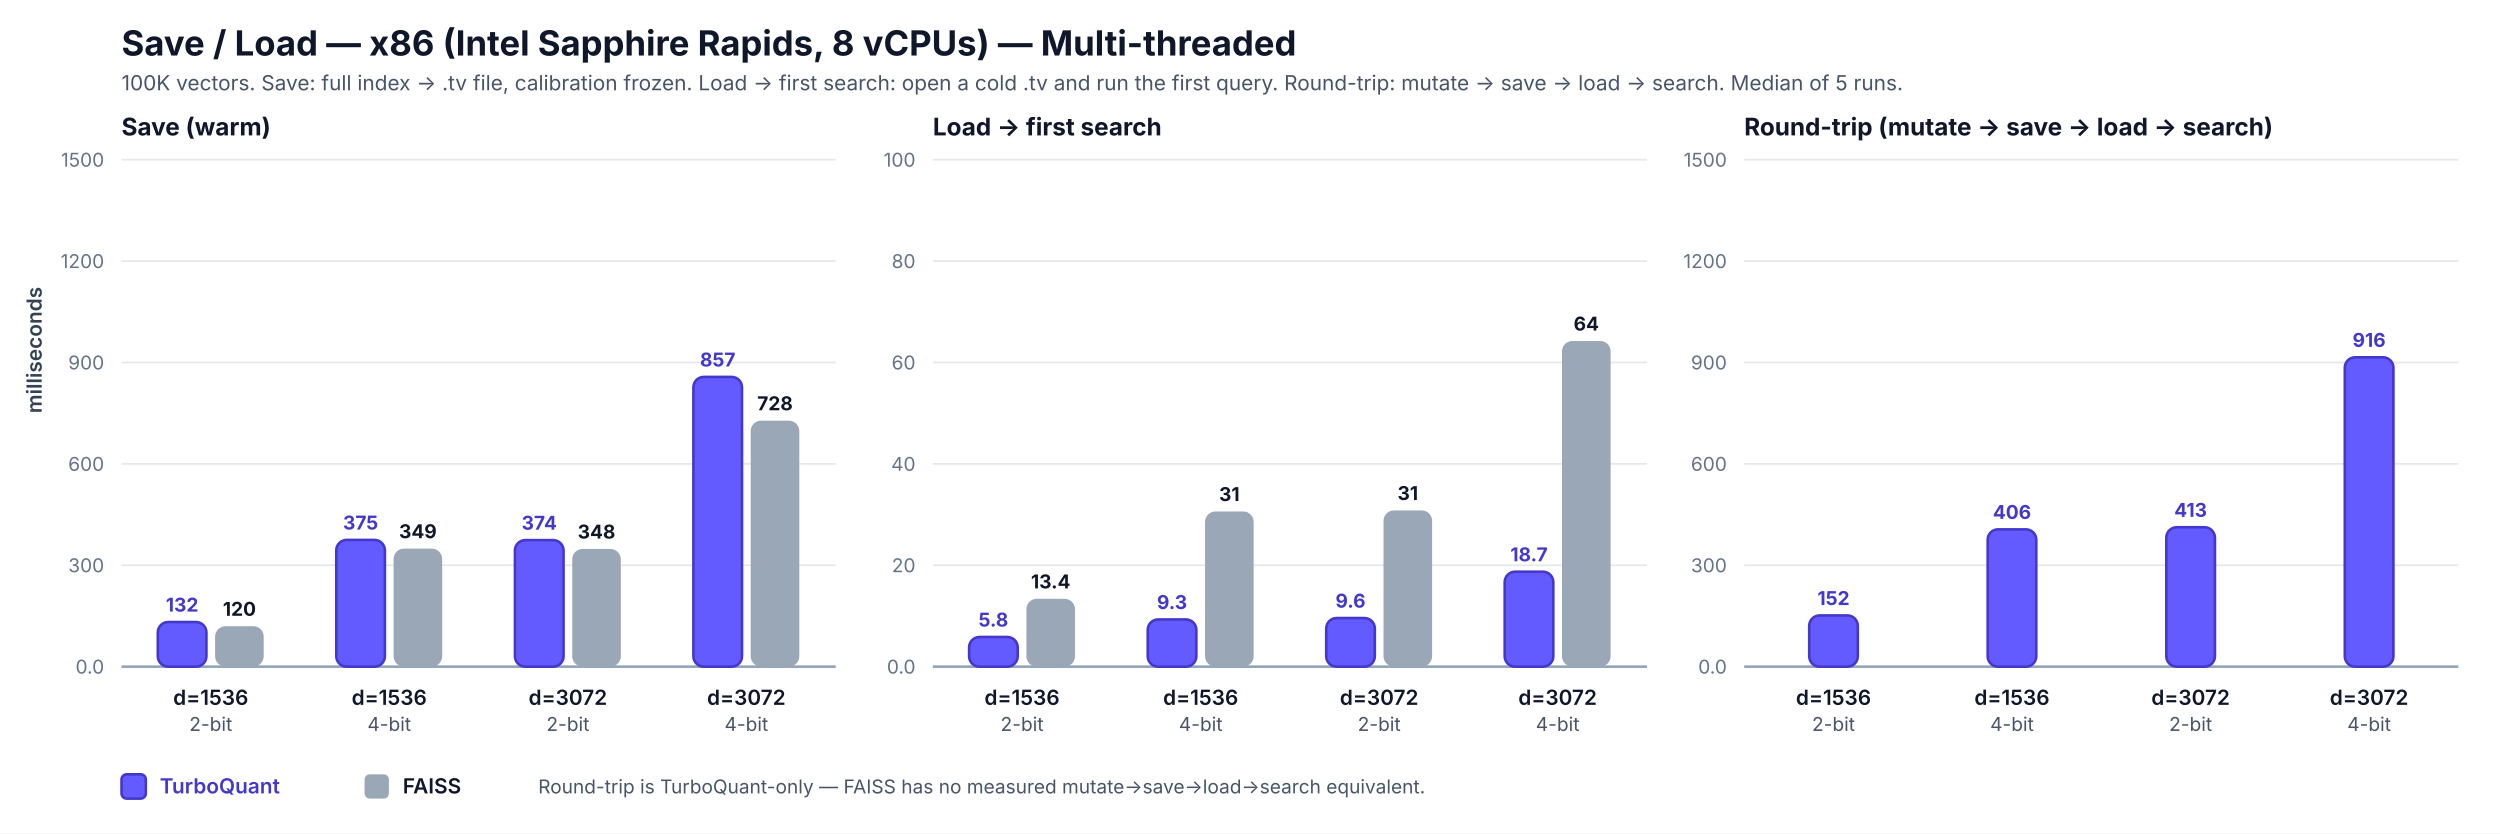
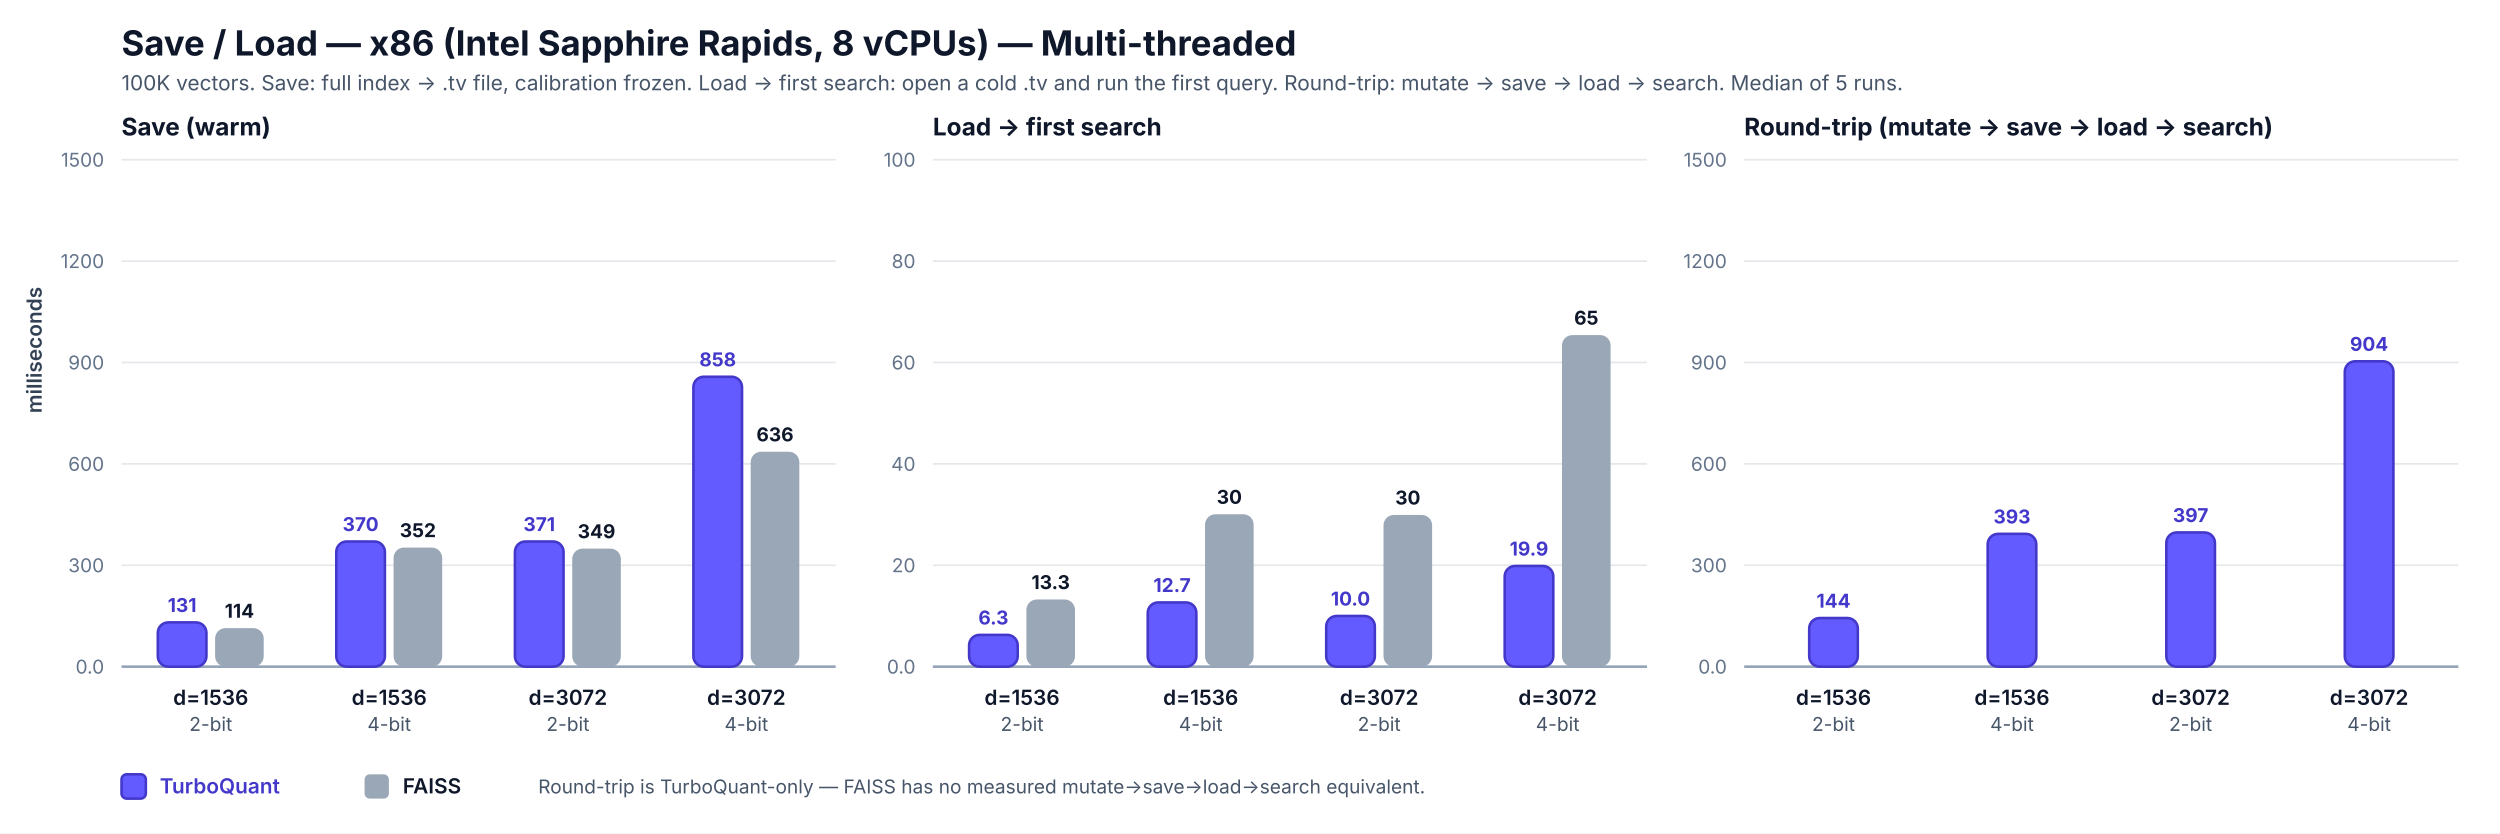
<svg xmlns="http://www.w3.org/2000/svg" width="1440" height="480" viewBox="0 0 1440 480" role="img" aria-label="Persist — x86 (Intel Sapphire Rapids, 8 vCPUs) — Multi-threaded">
  <style>
  .title { font: 700 20px -apple-system, BlinkMacSystemFont, "Segoe UI", sans-serif; fill: #0f172a; }
  .subtitle { font: 400 12px -apple-system, BlinkMacSystemFont, "Segoe UI", sans-serif; fill: #475569; }
  .panel { font: 700 14px -apple-system, BlinkMacSystemFont, "Segoe UI", sans-serif; fill: #0f172a; }
  .label { font: 600 12px -apple-system, BlinkMacSystemFont, "Segoe UI", sans-serif; fill: #0f172a; }
  .secondary { font: 400 11px -apple-system, BlinkMacSystemFont, "Segoe UI", sans-serif; fill: #475569; }
  .tick { font: 400 11px -apple-system, BlinkMacSystemFont, "Segoe UI", sans-serif; fill: #64748b; }
  .value { font: 700 11px -apple-system, BlinkMacSystemFont, "Segoe UI", sans-serif; fill: #0f172a; }
  .value-accent { font: 700 11px -apple-system, BlinkMacSystemFont, "Segoe UI", sans-serif; fill: #4338ca; }
  .axis { font: 600 12px -apple-system, BlinkMacSystemFont, "Segoe UI", sans-serif; fill: #334155; }
  .legend { font: 600 12px -apple-system, BlinkMacSystemFont, "Segoe UI", sans-serif; fill: #0f172a; }
</style>
  <rect width="100%" height="100%" fill="#ffffff" />
  <text x="70" y="32" class="title">Save / Load — x86 (Intel Sapphire Rapids, 8 vCPUs) — Multi-threaded</text>
  <text x="70" y="52" class="subtitle">100K vectors. Save: full index → .tv file, calibration frozen. Load → first search: open a cold .tv and run the first query. Round-trip: mutate → save → load → search. Median of 5 runs.</text>
  <line x1="70.0" y1="384.0" x2="481.333" y2="384.0" stroke="#e5e7eb" stroke-width="1" />
  <text x="60.0" y="388.0" text-anchor="end" class="tick">0.0</text>
  <line x1="70.0" y1="325.6" x2="481.333" y2="325.6" stroke="#e5e7eb" stroke-width="1" />
  <text x="60.0" y="329.6" text-anchor="end" class="tick">300</text>
  <line x1="70.0" y1="267.2" x2="481.333" y2="267.2" stroke="#e5e7eb" stroke-width="1" />
  <text x="60.0" y="271.2" text-anchor="end" class="tick">600</text>
  <line x1="70.0" y1="208.8" x2="481.333" y2="208.8" stroke="#e5e7eb" stroke-width="1" />
  <text x="60.0" y="212.8" text-anchor="end" class="tick">900</text>
  <line x1="70.0" y1="150.4" x2="481.333" y2="150.4" stroke="#e5e7eb" stroke-width="1" />
  <text x="60.0" y="154.4" text-anchor="end" class="tick">1200</text>
  <line x1="70.0" y1="92.0" x2="481.333" y2="92.0" stroke="#e5e7eb" stroke-width="1" />
  <text x="60.0" y="96.0" text-anchor="end" class="tick">1500</text>
  <line x1="70.0" y1="384.0" x2="481.333" y2="384.0" stroke="#94a3b8" stroke-width="1.5" />
  <text x="70.0" y="78" class="panel">Save (warm)</text>
-   <rect x="90.9" y="358.3" width="28" height="25.7" rx="6" fill="#635bff" stroke="#4338ca" stroke-width="1.5" />
-   <text x="104.9" y="352.3" text-anchor="middle" class="value-accent">132</text>
-   <rect x="123.9" y="360.7" width="28" height="23.3" rx="6" fill="#9aa7b6" />
-   <text x="137.9" y="354.7" text-anchor="middle" class="value">120</text>
+   <rect x="90.9" y="358.5" width="28" height="25.5" rx="6" fill="#635bff" stroke="#4338ca" stroke-width="1.5" />
+   <text x="104.9" y="352.5" text-anchor="middle" class="value-accent">131</text>
+   <rect x="123.9" y="361.8" width="28" height="22.2" rx="6" fill="#9aa7b6" />
+   <text x="137.9" y="355.8" text-anchor="middle" class="value">114</text>
  <text x="121.4" y="406" text-anchor="middle" class="label">d=1536</text>
  <text x="121.4" y="421" text-anchor="middle" class="secondary">2-bit</text>
-   <rect x="193.7" y="311.0" width="28" height="73.0" rx="6" fill="#635bff" stroke="#4338ca" stroke-width="1.5" />
-   <text x="207.7" y="305.0" text-anchor="middle" class="value-accent">375</text>
-   <rect x="226.7" y="316.0" width="28" height="68.0" rx="6" fill="#9aa7b6" />
-   <text x="240.7" y="310.0" text-anchor="middle" class="value">349</text>
+   <rect x="193.7" y="311.9" width="28" height="72.1" rx="6" fill="#635bff" stroke="#4338ca" stroke-width="1.5" />
+   <text x="207.7" y="305.9" text-anchor="middle" class="value-accent">370</text>
+   <rect x="226.7" y="315.4" width="28" height="68.6" rx="6" fill="#9aa7b6" />
+   <text x="240.7" y="309.4" text-anchor="middle" class="value">352</text>
  <text x="224.2" y="406" text-anchor="middle" class="label">d=1536</text>
  <text x="224.2" y="421" text-anchor="middle" class="secondary">4-bit</text>
-   <rect x="296.6" y="311.1" width="28" height="72.9" rx="6" fill="#635bff" stroke="#4338ca" stroke-width="1.5" />
-   <text x="310.6" y="305.1" text-anchor="middle" class="value-accent">374</text>
-   <rect x="329.6" y="316.2" width="28" height="67.8" rx="6" fill="#9aa7b6" />
-   <text x="343.6" y="310.2" text-anchor="middle" class="value">348</text>
+   <rect x="296.6" y="311.9" width="28" height="72.1" rx="6" fill="#635bff" stroke="#4338ca" stroke-width="1.5" />
+   <text x="310.6" y="305.9" text-anchor="middle" class="value-accent">371</text>
+   <rect x="329.6" y="316.0" width="28" height="68.0" rx="6" fill="#9aa7b6" />
+   <text x="343.6" y="310.0" text-anchor="middle" class="value">349</text>
  <text x="327.1" y="406" text-anchor="middle" class="label">d=3072</text>
  <text x="327.1" y="421" text-anchor="middle" class="secondary">2-bit</text>
-   <rect x="399.4" y="217.1" width="28" height="166.9" rx="6" fill="#635bff" stroke="#4338ca" stroke-width="1.5" />
-   <text x="413.4" y="211.1" text-anchor="middle" class="value-accent">857</text>
-   <rect x="432.4" y="242.3" width="28" height="141.7" rx="6" fill="#9aa7b6" />
-   <text x="446.4" y="236.3" text-anchor="middle" class="value">728</text>
+   <rect x="399.4" y="217.0" width="28" height="167.0" rx="6" fill="#635bff" stroke="#4338ca" stroke-width="1.5" />
+   <text x="413.4" y="211.0" text-anchor="middle" class="value-accent">858</text>
+   <rect x="432.4" y="260.2" width="28" height="123.8" rx="6" fill="#9aa7b6" />
+   <text x="446.4" y="254.2" text-anchor="middle" class="value">636</text>
  <text x="429.9" y="406" text-anchor="middle" class="label">d=3072</text>
  <text x="429.9" y="421" text-anchor="middle" class="secondary">4-bit</text>
  <line x1="537.333" y1="384.0" x2="948.667" y2="384.0" stroke="#e5e7eb" stroke-width="1" />
  <text x="527.333" y="388.0" text-anchor="end" class="tick">0.0</text>
  <line x1="537.333" y1="325.6" x2="948.667" y2="325.6" stroke="#e5e7eb" stroke-width="1" />
  <text x="527.333" y="329.6" text-anchor="end" class="tick">20</text>
  <line x1="537.333" y1="267.2" x2="948.667" y2="267.2" stroke="#e5e7eb" stroke-width="1" />
  <text x="527.333" y="271.2" text-anchor="end" class="tick">40</text>
  <line x1="537.333" y1="208.8" x2="948.667" y2="208.8" stroke="#e5e7eb" stroke-width="1" />
  <text x="527.333" y="212.8" text-anchor="end" class="tick">60</text>
  <line x1="537.333" y1="150.4" x2="948.667" y2="150.4" stroke="#e5e7eb" stroke-width="1" />
  <text x="527.333" y="154.4" text-anchor="end" class="tick">80</text>
  <line x1="537.333" y1="92.0" x2="948.667" y2="92.0" stroke="#e5e7eb" stroke-width="1" />
  <text x="527.333" y="96.0" text-anchor="end" class="tick">100</text>
  <line x1="537.333" y1="384.0" x2="948.667" y2="384.0" stroke="#94a3b8" stroke-width="1.5" />
  <text x="537.333" y="78" class="panel">Load → first search</text>
-   <rect x="558.2" y="366.9" width="28" height="17.1" rx="6" fill="#635bff" stroke="#4338ca" stroke-width="1.5" />
-   <text x="572.2" y="360.9" text-anchor="middle" class="value-accent">5.8</text>
-   <rect x="591.2" y="344.9" width="28" height="39.1" rx="6" fill="#9aa7b6" />
-   <text x="605.2" y="338.9" text-anchor="middle" class="value">13.4</text>
+   <rect x="558.2" y="365.7" width="28" height="18.3" rx="6" fill="#635bff" stroke="#4338ca" stroke-width="1.5" />
+   <text x="572.2" y="359.7" text-anchor="middle" class="value-accent">6.3</text>
+   <rect x="591.2" y="345.3" width="28" height="38.7" rx="6" fill="#9aa7b6" />
+   <text x="605.2" y="339.3" text-anchor="middle" class="value">13.3</text>
  <text x="588.7" y="406" text-anchor="middle" class="label">d=1536</text>
  <text x="588.7" y="421" text-anchor="middle" class="secondary">2-bit</text>
-   <rect x="661.1" y="356.8" width="28" height="27.2" rx="6" fill="#635bff" stroke="#4338ca" stroke-width="1.5" />
-   <text x="675.1" y="350.8" text-anchor="middle" class="value-accent">9.3</text>
-   <rect x="694.1" y="294.6" width="28" height="89.4" rx="6" fill="#9aa7b6" />
-   <text x="708.1" y="288.6" text-anchor="middle" class="value">31</text>
+   <rect x="661.1" y="347.0" width="28" height="37.0" rx="6" fill="#635bff" stroke="#4338ca" stroke-width="1.5" />
+   <text x="675.1" y="341.0" text-anchor="middle" class="value-accent">12.7</text>
+   <rect x="694.1" y="296.2" width="28" height="87.8" rx="6" fill="#9aa7b6" />
+   <text x="708.1" y="290.2" text-anchor="middle" class="value">30</text>
  <text x="691.6" y="406" text-anchor="middle" class="label">d=1536</text>
  <text x="691.6" y="421" text-anchor="middle" class="secondary">4-bit</text>
-   <rect x="763.9" y="356.0" width="28" height="28.0" rx="6" fill="#635bff" stroke="#4338ca" stroke-width="1.5" />
-   <text x="777.9" y="350.0" text-anchor="middle" class="value-accent">9.6</text>
-   <rect x="796.9" y="294.0" width="28" height="90.0" rx="6" fill="#9aa7b6" />
-   <text x="810.9" y="288.0" text-anchor="middle" class="value">31</text>
+   <rect x="763.9" y="354.8" width="28" height="29.2" rx="6" fill="#635bff" stroke="#4338ca" stroke-width="1.5" />
+   <text x="777.9" y="348.8" text-anchor="middle" class="value-accent">10.0</text>
+   <rect x="796.9" y="296.6" width="28" height="87.4" rx="6" fill="#9aa7b6" />
+   <text x="810.9" y="290.6" text-anchor="middle" class="value">30</text>
  <text x="794.4" y="406" text-anchor="middle" class="label">d=3072</text>
  <text x="794.4" y="421" text-anchor="middle" class="secondary">2-bit</text>
-   <rect x="866.7" y="329.3" width="28" height="54.7" rx="6" fill="#635bff" stroke="#4338ca" stroke-width="1.5" />
-   <text x="880.7" y="323.3" text-anchor="middle" class="value-accent">18.7</text>
-   <rect x="899.7" y="196.4" width="28" height="187.6" rx="6" fill="#9aa7b6" />
-   <text x="913.7" y="190.4" text-anchor="middle" class="value">64</text>
+   <rect x="866.7" y="326.0" width="28" height="58.0" rx="6" fill="#635bff" stroke="#4338ca" stroke-width="1.5" />
+   <text x="880.7" y="320.0" text-anchor="middle" class="value-accent">19.9</text>
+   <rect x="899.7" y="193.0" width="28" height="191.0" rx="6" fill="#9aa7b6" />
+   <text x="913.7" y="187.0" text-anchor="middle" class="value">65</text>
  <text x="897.2" y="406" text-anchor="middle" class="label">d=3072</text>
  <text x="897.2" y="421" text-anchor="middle" class="secondary">4-bit</text>
  <line x1="1004.667" y1="384.0" x2="1416.0" y2="384.0" stroke="#e5e7eb" stroke-width="1" />
  <text x="994.667" y="388.0" text-anchor="end" class="tick">0.0</text>
  <line x1="1004.667" y1="325.6" x2="1416.0" y2="325.6" stroke="#e5e7eb" stroke-width="1" />
  <text x="994.667" y="329.6" text-anchor="end" class="tick">300</text>
  <line x1="1004.667" y1="267.2" x2="1416.0" y2="267.2" stroke="#e5e7eb" stroke-width="1" />
  <text x="994.667" y="271.2" text-anchor="end" class="tick">600</text>
  <line x1="1004.667" y1="208.8" x2="1416.0" y2="208.8" stroke="#e5e7eb" stroke-width="1" />
  <text x="994.667" y="212.8" text-anchor="end" class="tick">900</text>
  <line x1="1004.667" y1="150.4" x2="1416.0" y2="150.4" stroke="#e5e7eb" stroke-width="1" />
  <text x="994.667" y="154.4" text-anchor="end" class="tick">1200</text>
  <line x1="1004.667" y1="92.0" x2="1416.0" y2="92.0" stroke="#e5e7eb" stroke-width="1" />
  <text x="994.667" y="96.0" text-anchor="end" class="tick">1500</text>
  <line x1="1004.667" y1="384.0" x2="1416.0" y2="384.0" stroke="#94a3b8" stroke-width="1.5" />
  <text x="1004.667" y="78" class="panel">Round-trip (mutate → save → load → search)</text>
-   <rect x="1042.1" y="354.5" width="28" height="29.5" rx="6" fill="#635bff" stroke="#4338ca" stroke-width="1.5" />
-   <text x="1056.1" y="348.5" text-anchor="middle" class="value-accent">152</text>
+   <rect x="1042.1" y="356.0" width="28" height="28.0" rx="6" fill="#635bff" stroke="#4338ca" stroke-width="1.5" />
+   <text x="1056.1" y="350.0" text-anchor="middle" class="value-accent">144</text>
  <text x="1056.1" y="406" text-anchor="middle" class="label">d=1536</text>
  <text x="1056.1" y="421" text-anchor="middle" class="secondary">2-bit</text>
-   <rect x="1144.9" y="304.9" width="28" height="79.1" rx="6" fill="#635bff" stroke="#4338ca" stroke-width="1.5" />
-   <text x="1158.9" y="298.9" text-anchor="middle" class="value-accent">406</text>
+   <rect x="1144.9" y="307.5" width="28" height="76.5" rx="6" fill="#635bff" stroke="#4338ca" stroke-width="1.5" />
+   <text x="1158.9" y="301.5" text-anchor="middle" class="value-accent">393</text>
  <text x="1158.9" y="406" text-anchor="middle" class="label">d=1536</text>
  <text x="1158.9" y="421" text-anchor="middle" class="secondary">4-bit</text>
-   <rect x="1247.8" y="303.7" width="28" height="80.3" rx="6" fill="#635bff" stroke="#4338ca" stroke-width="1.5" />
-   <text x="1261.8" y="297.7" text-anchor="middle" class="value-accent">413</text>
+   <rect x="1247.8" y="306.7" width="28" height="77.3" rx="6" fill="#635bff" stroke="#4338ca" stroke-width="1.5" />
+   <text x="1261.8" y="300.7" text-anchor="middle" class="value-accent">397</text>
  <text x="1261.8" y="406" text-anchor="middle" class="label">d=3072</text>
  <text x="1261.8" y="421" text-anchor="middle" class="secondary">2-bit</text>
-   <rect x="1350.6" y="205.8" width="28" height="178.2" rx="6" fill="#635bff" stroke="#4338ca" stroke-width="1.5" />
-   <text x="1364.6" y="199.8" text-anchor="middle" class="value-accent">916</text>
+   <rect x="1350.6" y="208.1" width="28" height="175.9" rx="6" fill="#635bff" stroke="#4338ca" stroke-width="1.5" />
+   <text x="1364.6" y="202.1" text-anchor="middle" class="value-accent">904</text>
  <text x="1364.6" y="406" text-anchor="middle" class="label">d=3072</text>
  <text x="1364.6" y="421" text-anchor="middle" class="secondary">4-bit</text>
  <text x="24" y="238.0" transform="rotate(-90, 24, 238.0)" class="axis">milliseconds</text>
  <rect x="70" y="446" width="14" height="14" rx="3" fill="#635bff" stroke="#4338ca" stroke-width="1.5" />
  <text x="92" y="457" class="legend" style="fill: #4338ca;">TurboQuant</text>
  <rect x="210" y="446" width="14" height="14" rx="3" fill="#9aa7b6" />
  <text x="232" y="457" class="legend">FAISS</text>
  <text x="310" y="457" class="secondary">Round-trip is TurboQuant-only — FAISS has no measured mutate→save→load→search equivalent.</text>
</svg>
